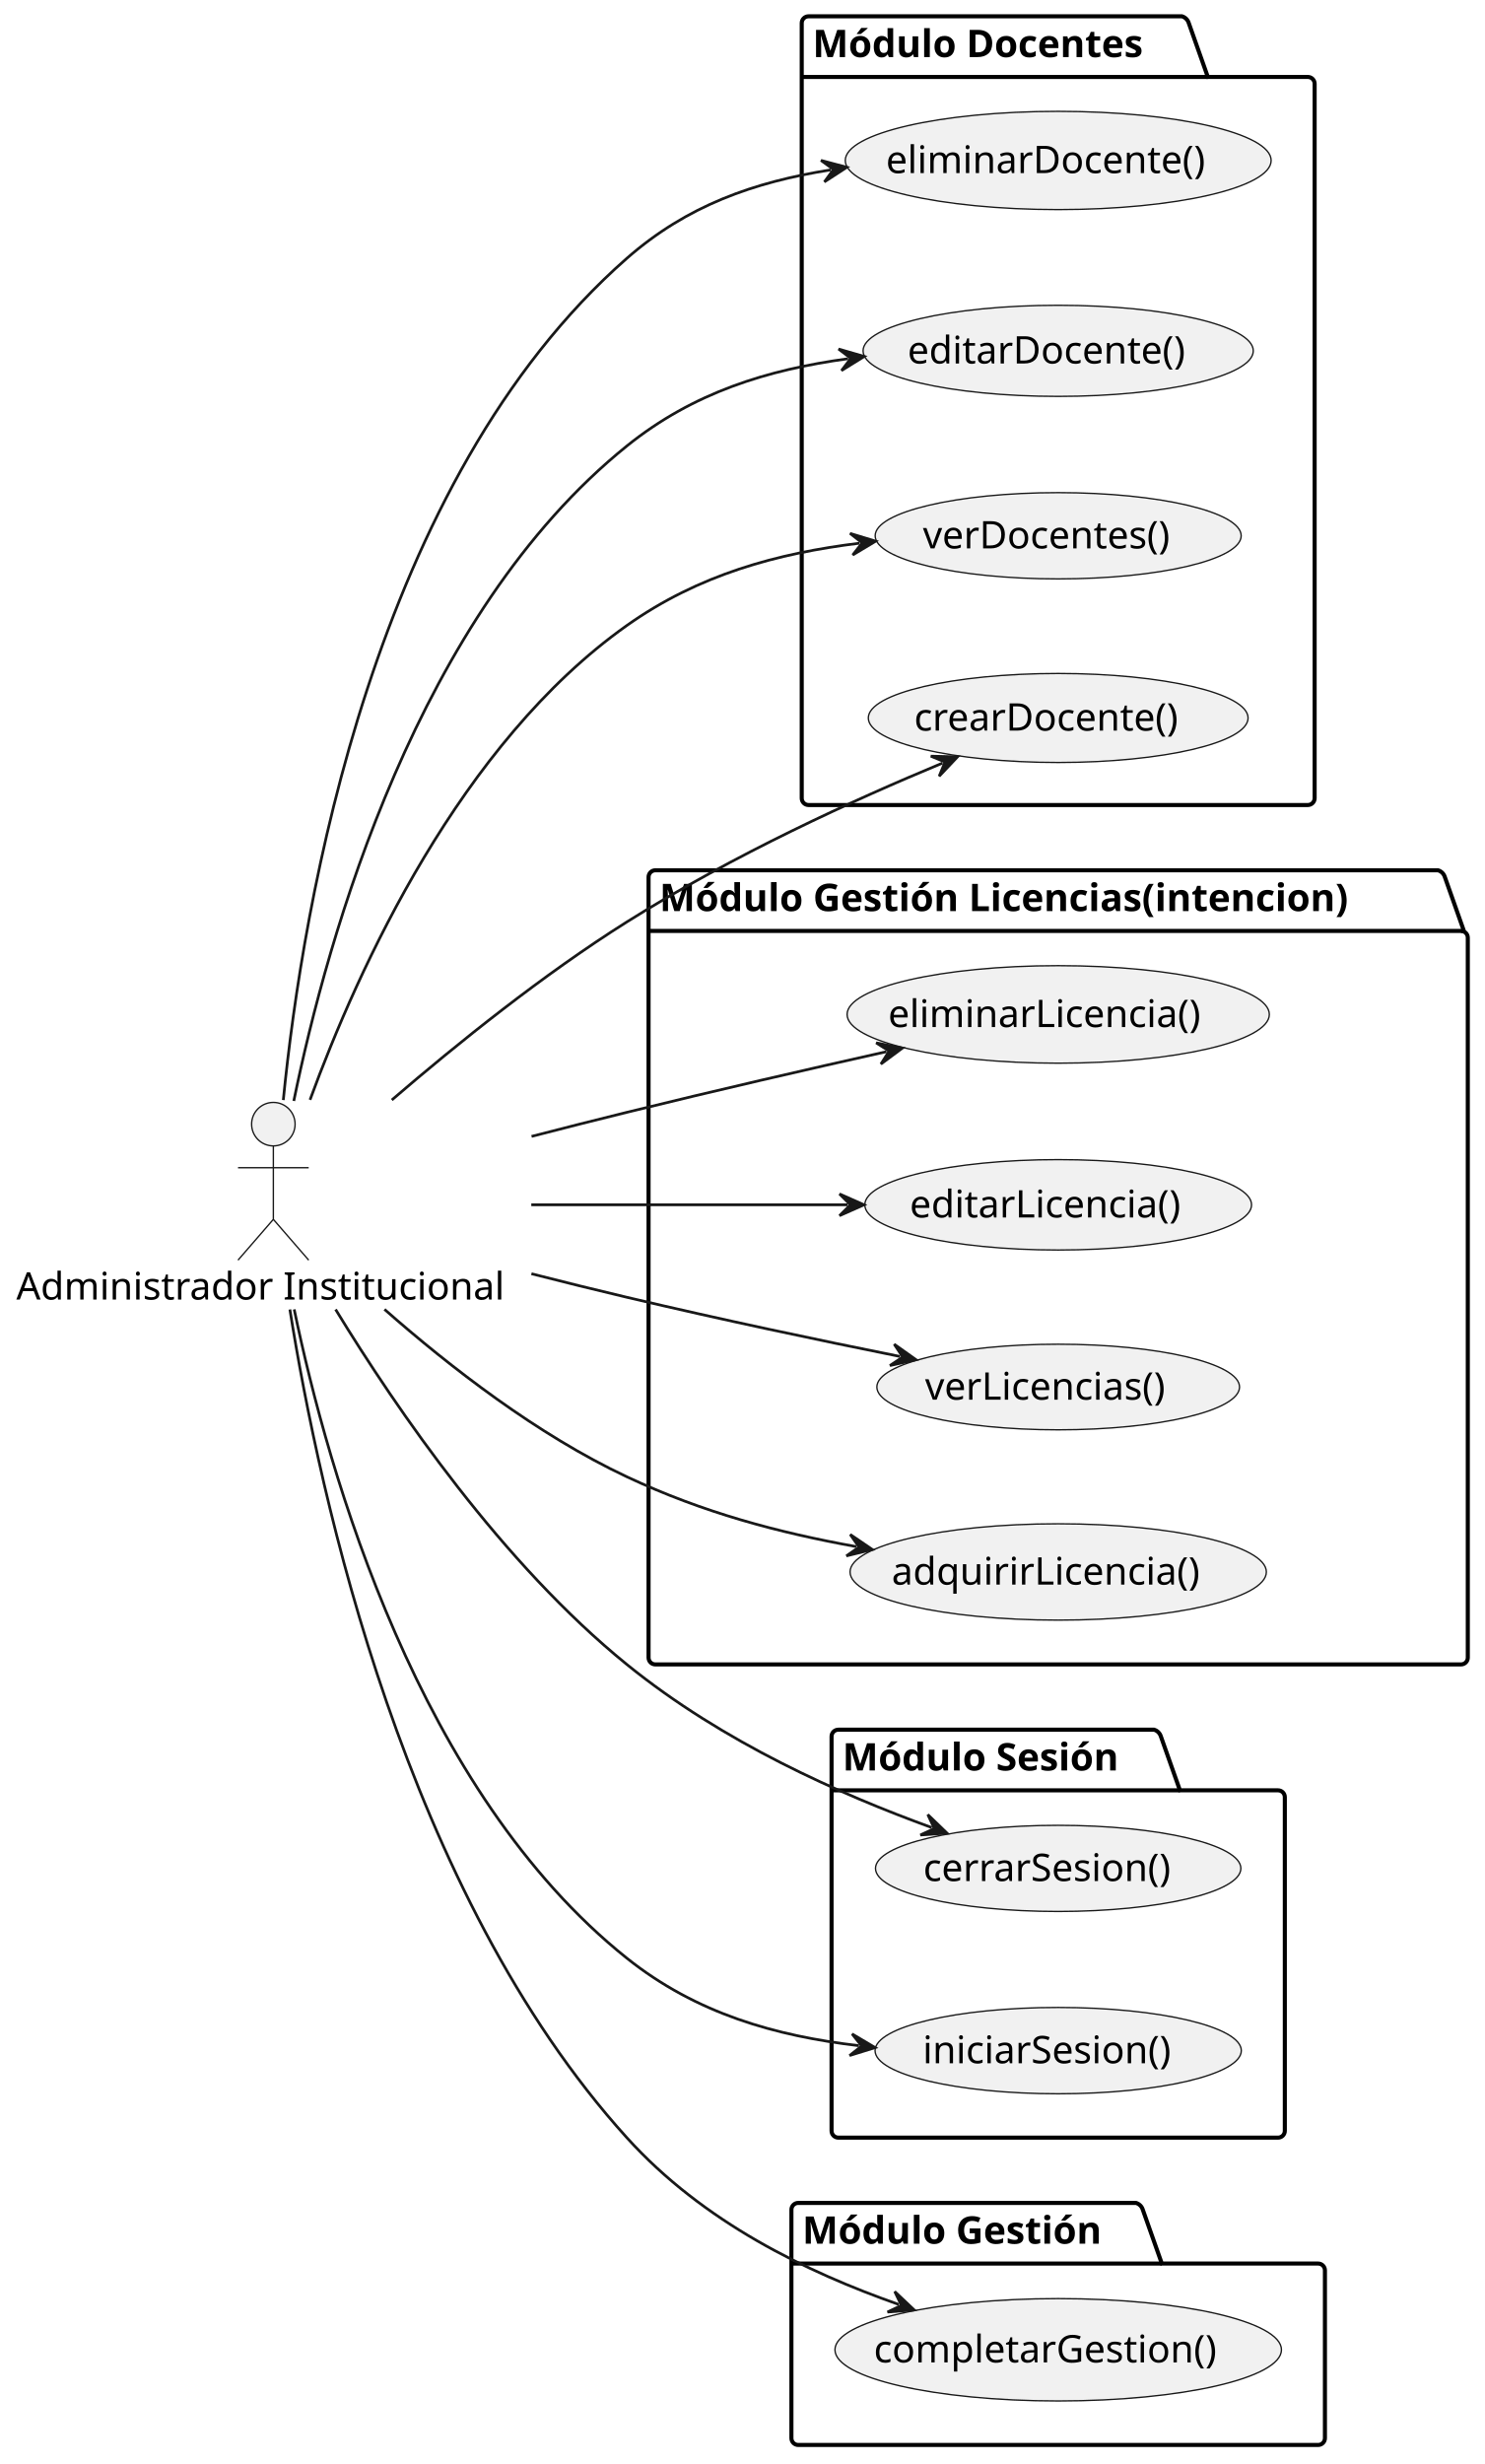
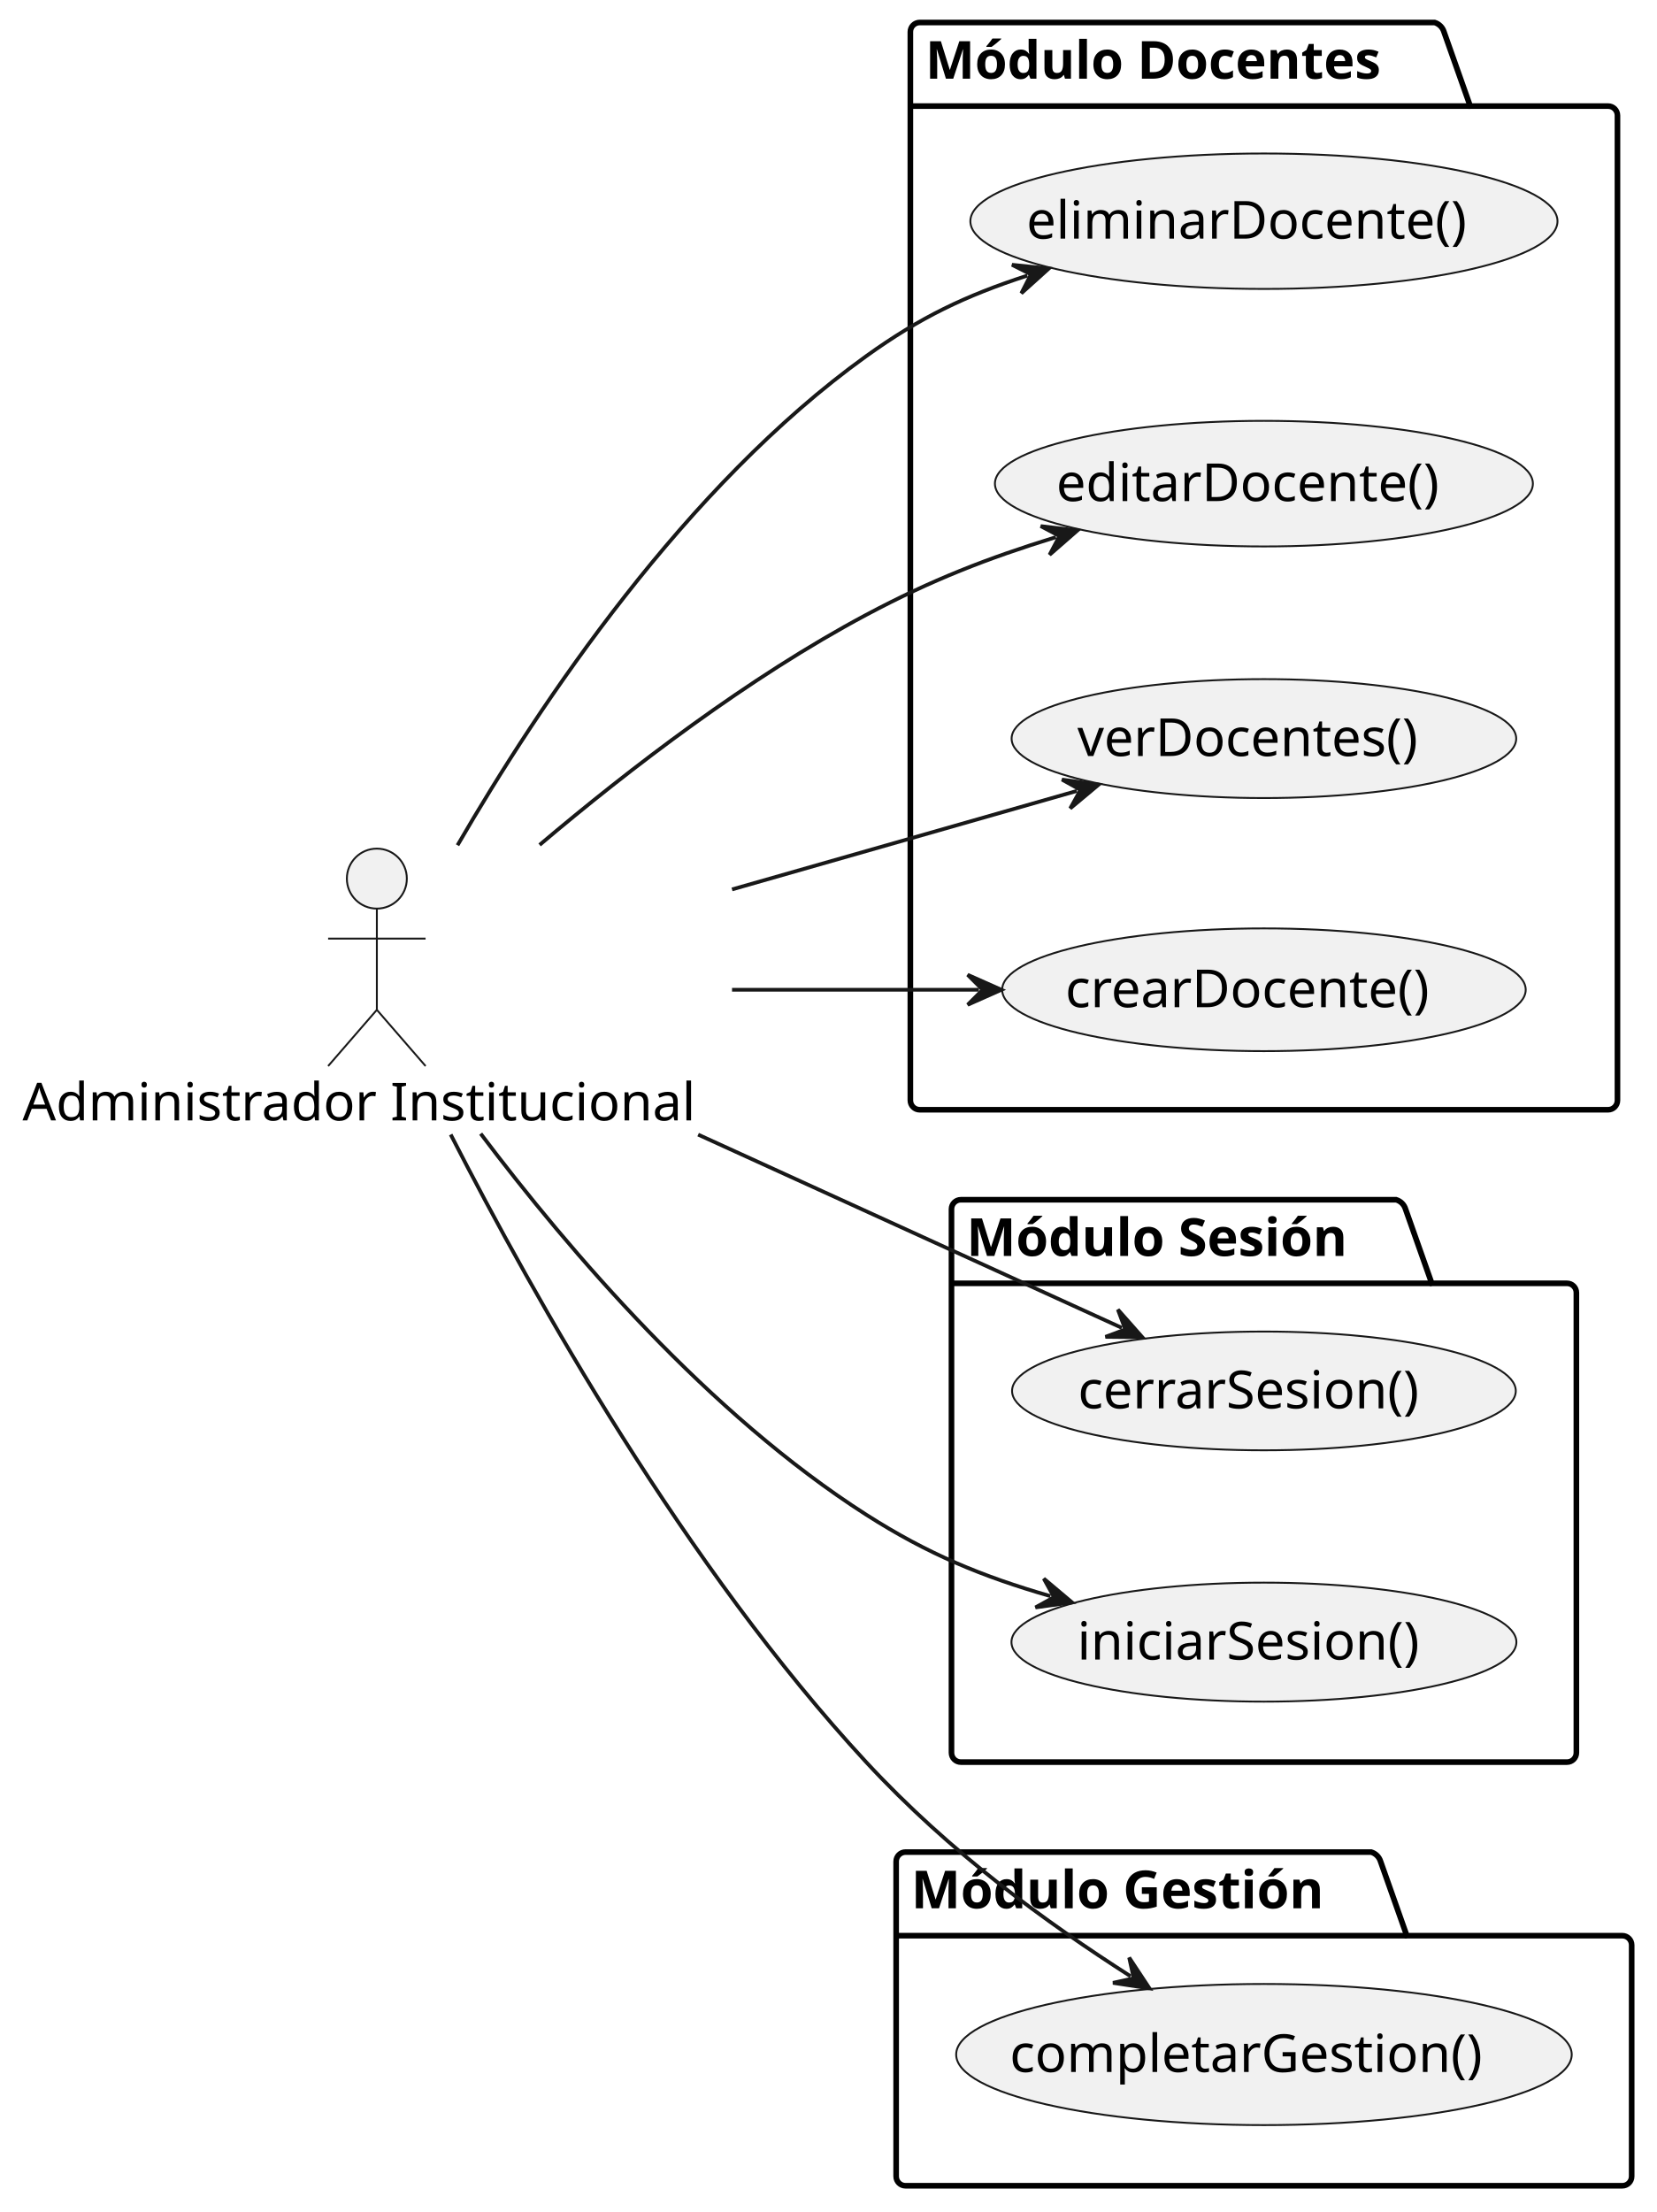
- <svg xmlns="http://www.w3.org/2000/svg" contentStyleType="text/css" data-diagram-type="DESCRIPTION" height="906px" preserveAspectRatio="none" style="width:546px;height:906px;background:#FFFFFF;" version="1.1" viewBox="0 0 546 906" width="546px" zoomAndPan="magnify">
+ <svg xmlns="http://www.w3.org/2000/svg" contentStyleType="text/css" data-diagram-type="DESCRIPTION" height="590px" preserveAspectRatio="none" style="width:442px;height:590px;background:#FFFFFF;" version="1.1" viewBox="0 0 442 590" width="442px" zoomAndPan="magnify">
  <defs />
  <g>
    <g class="cluster" data-entity="M.dulo Docentes" data-source-line="5" data-uid="ent0003" id="cluster_M.dulo Docentes">
-       <path d="M297.35,6 L434.7,6 A3.75,3.75 0 0 1 437.2,8.5 L444.2,28.297 L480.98,28.297 A2.5,2.5 0 0 1 483.48,30.797 L483.48,293.5 A2.5,2.5 0 0 1 480.98,296 L297.35,296 A2.5,2.5 0 0 1 294.85,293.5 L294.85,8.5 A2.5,2.5 0 0 1 297.35,6" fill="none" style="stroke:#000000;stroke-width:1.5;" />
-       <line style="stroke:#000000;stroke-width:1.5;" x1="294.85" x2="444.2" y1="28.297" y2="28.297" />
-       <text fill="#000000" font-family="sans-serif" font-size="14" font-weight="bold" lengthAdjust="spacing" textLength="136.35" x="298.85" y="20.995">Módulo Docentes</text>
+       <path d="M245.35,6 L382.7,6 A3.75,3.75 0 0 1 385.2,8.5 L392.2,28.297 L428.98,28.297 A2.5,2.5 0 0 1 431.48,30.797 L431.48,293.5 A2.5,2.5 0 0 1 428.98,296 L245.35,296 A2.5,2.5 0 0 1 242.85,293.5 L242.85,8.5 A2.5,2.5 0 0 1 245.35,6" fill="none" style="stroke:#000000;stroke-width:1.5;" />
+       <line style="stroke:#000000;stroke-width:1.5;" x1="242.85" x2="392.2" y1="28.297" y2="28.297" />
+       <text fill="#000000" font-family="sans-serif" font-size="14" font-weight="bold" lengthAdjust="spacing" textLength="136.35" x="246.85" y="20.995">Módulo Docentes</text>
    </g>
-     <g class="cluster" data-entity="M.dulo Gesti.n Licencias.intencion." data-source-line="12" data-uid="ent0008" id="cluster_M.dulo Gesti.n Licencias.intencion.">
-       <path d="M241.02,320 L528.876,320 A3.75,3.75 0 0 1 531.376,322.5 L538.376,342.297 L537.31,342.297 A2.5,2.5 0 0 1 539.81,344.797 L539.81,609.5 A2.5,2.5 0 0 1 537.31,612 L241.02,612 A2.5,2.5 0 0 1 238.52,609.5 L238.52,322.5 A2.5,2.5 0 0 1 241.02,320" fill="none" style="stroke:#000000;stroke-width:1.5;" />
-       <line style="stroke:#000000;stroke-width:1.5;" x1="238.52" x2="538.376" y1="342.297" y2="342.297" />
-       <text fill="#000000" font-family="sans-serif" font-size="14" font-weight="bold" lengthAdjust="spacing" textLength="286.856" x="242.52" y="334.995">Módulo Gestión Licencias(intencion)</text>
+     <g class="cluster" data-entity="M.dulo Sesi.n" data-source-line="13" data-uid="ent0008" id="cluster_M.dulo Sesi.n">
+       <path d="M256.32,320 L372.444,320 A3.75,3.75 0 0 1 374.944,322.5 L381.944,342.297 L418.02,342.297 A2.5,2.5 0 0 1 420.52,344.797 L420.52,467.5 A2.5,2.5 0 0 1 418.02,470 L256.32,470 A2.5,2.5 0 0 1 253.82,467.5 L253.82,322.5 A2.5,2.5 0 0 1 256.32,320" fill="none" style="stroke:#000000;stroke-width:1.5;" />
+       <line style="stroke:#000000;stroke-width:1.5;" x1="253.82" x2="381.944" y1="342.297" y2="342.297" />
+       <text fill="#000000" font-family="sans-serif" font-size="14" font-weight="bold" lengthAdjust="spacing" textLength="115.124" x="257.82" y="334.995">Módulo Sesión</text>
    </g>
-     <g class="cluster" data-entity="M.dulo Sesi.n" data-source-line="19" data-uid="ent0013" id="cluster_M.dulo Sesi.n">
-       <path d="M308.32,636 L424.444,636 A3.75,3.75 0 0 1 426.944,638.5 L433.944,658.297 L470.02,658.297 A2.5,2.5 0 0 1 472.52,660.797 L472.52,783.5 A2.5,2.5 0 0 1 470.02,786 L308.32,786 A2.5,2.5 0 0 1 305.82,783.5 L305.82,638.5 A2.5,2.5 0 0 1 308.32,636" fill="none" style="stroke:#000000;stroke-width:1.5;" />
-       <line style="stroke:#000000;stroke-width:1.5;" x1="305.82" x2="433.944" y1="658.297" y2="658.297" />
-       <text fill="#000000" font-family="sans-serif" font-size="14" font-weight="bold" lengthAdjust="spacing" textLength="115.124" x="309.82" y="650.995">Módulo Sesión</text>
-     </g>
-     <g class="cluster" data-entity="M.dulo Gesti.n" data-source-line="23" data-uid="ent0016" id="cluster_M.dulo Gesti.n">
-       <path d="M293.56,810 L417.785,810 A3.75,3.75 0 0 1 420.285,812.5 L427.285,832.297 L484.77,832.297 A2.5,2.5 0 0 1 487.27,834.797 L487.27,896.5 A2.5,2.5 0 0 1 484.77,899 L293.56,899 A2.5,2.5 0 0 1 291.06,896.5 L291.06,812.5 A2.5,2.5 0 0 1 293.56,810" fill="none" style="stroke:#000000;stroke-width:1.5;" />
-       <line style="stroke:#000000;stroke-width:1.5;" x1="291.06" x2="427.285" y1="832.297" y2="832.297" />
-       <text fill="#000000" font-family="sans-serif" font-size="14" font-weight="bold" lengthAdjust="spacing" textLength="123.225" x="295.06" y="824.995">Módulo Gestión</text>
+     <g class="cluster" data-entity="M.dulo Gesti.n" data-source-line="17" data-uid="ent0011" id="cluster_M.dulo Gesti.n">
+       <path d="M241.56,494 L365.785,494 A3.75,3.75 0 0 1 368.285,496.5 L375.285,516.297 L432.77,516.297 A2.5,2.5 0 0 1 435.27,518.797 L435.27,580.5 A2.5,2.5 0 0 1 432.77,583 L241.56,583 A2.5,2.5 0 0 1 239.06,580.5 L239.06,496.5 A2.5,2.5 0 0 1 241.56,494" fill="none" style="stroke:#000000;stroke-width:1.5;" />
+       <line style="stroke:#000000;stroke-width:1.5;" x1="239.06" x2="375.285" y1="516.297" y2="516.297" />
+       <text fill="#000000" font-family="sans-serif" font-size="14" font-weight="bold" lengthAdjust="spacing" textLength="123.225" x="243.06" y="508.995">Módulo Gestión</text>
    </g>
    <g class="entity" data-entity="UC32" data-source-line="6" data-uid="ent0004" id="entity_UC32">
-       <ellipse cx="389.173" cy="263.997" fill="#F1F1F1" rx="69.833" ry="16.367" style="stroke:#181818;stroke-width:0.5;" />
-       <text fill="#000000" font-family="sans-serif" font-size="14" lengthAdjust="spacing" textLength="105.957" x="336.195" y="268.645">crearDocente()</text>
+       <ellipse cx="337.173" cy="263.997" fill="#F1F1F1" rx="69.833" ry="16.367" style="stroke:#181818;stroke-width:0.5;" />
+       <text fill="#000000" font-family="sans-serif" font-size="14" lengthAdjust="spacing" textLength="105.957" x="284.195" y="268.645">crearDocente()</text>
    </g>
    <g class="entity" data-entity="UC33" data-source-line="7" data-uid="ent0005" id="entity_UC33">
-       <ellipse cx="389.165" cy="197.001" fill="#F1F1F1" rx="67.305" ry="15.861" style="stroke:#181818;stroke-width:0.5;" />
-       <text fill="#000000" font-family="sans-serif" font-size="14" lengthAdjust="spacing" textLength="99.504" x="339.413" y="201.649">verDocentes()</text>
+       <ellipse cx="337.165" cy="197.001" fill="#F1F1F1" rx="67.305" ry="15.861" style="stroke:#181818;stroke-width:0.5;" />
+       <text fill="#000000" font-family="sans-serif" font-size="14" lengthAdjust="spacing" textLength="99.504" x="287.413" y="201.649">verDocentes()</text>
    </g>
    <g class="entity" data-entity="UC34" data-source-line="8" data-uid="ent0006" id="entity_UC34">
-       <ellipse cx="389.166" cy="129.001" fill="#F1F1F1" rx="71.756" ry="16.751" style="stroke:#181818;stroke-width:0.5;" />
-       <text fill="#000000" font-family="sans-serif" font-size="14" lengthAdjust="spacing" textLength="110.769" x="333.781" y="133.65">editarDocente()</text>
+       <ellipse cx="337.166" cy="129.001" fill="#F1F1F1" rx="71.756" ry="16.751" style="stroke:#181818;stroke-width:0.5;" />
+       <text fill="#000000" font-family="sans-serif" font-size="14" lengthAdjust="spacing" textLength="110.769" x="281.781" y="133.65">editarDocente()</text>
    </g>
    <g class="entity" data-entity="UC35" data-source-line="9" data-uid="ent0007" id="entity_UC35">
-       <ellipse cx="389.173" cy="59.003" fill="#F1F1F1" rx="78.313" ry="18.063" style="stroke:#181818;stroke-width:0.5;" />
-       <text fill="#000000" font-family="sans-serif" font-size="14" lengthAdjust="spacing" textLength="126.684" x="325.832" y="63.651">eliminarDocente()</text>
+       <ellipse cx="337.173" cy="59.003" fill="#F1F1F1" rx="78.313" ry="18.063" style="stroke:#181818;stroke-width:0.5;" />
+       <text fill="#000000" font-family="sans-serif" font-size="14" lengthAdjust="spacing" textLength="126.684" x="273.832" y="63.651">eliminarDocente()</text>
    </g>
-     <g class="entity" data-entity="UC36" data-source-line="13" data-uid="ent0009" id="entity_UC36">
-       <ellipse cx="389.174" cy="578.001" fill="#F1F1F1" rx="76.554" ry="17.711" style="stroke:#181818;stroke-width:0.5;" />
-       <text fill="#000000" font-family="sans-serif" font-size="14" lengthAdjust="spacing" textLength="122.48" x="327.935" y="582.649">adquirirLicencia()</text>
+     <g class="entity" data-entity="UC41" data-source-line="14" data-uid="ent0009" id="entity_UC41">
+       <ellipse cx="337.17" cy="438" fill="#F1F1F1" rx="67.35" ry="15.87" style="stroke:#181818;stroke-width:0.5;" />
+       <text fill="#000000" font-family="sans-serif" font-size="14" lengthAdjust="spacing" textLength="99.62" x="287.36" y="442.649">iniciarSesion()</text>
    </g>
-     <g class="entity" data-entity="UC37" data-source-line="14" data-uid="ent0010" id="entity_UC37">
-       <ellipse cx="389.171" cy="509.998" fill="#F1F1F1" rx="66.691" ry="15.738" style="stroke:#181818;stroke-width:0.5;" />
-       <text fill="#000000" font-family="sans-serif" font-size="14" lengthAdjust="spacing" textLength="97.911" x="340.216" y="514.647">verLicencias()</text>
+     <g class="entity" data-entity="UC42" data-source-line="15" data-uid="ent0010" id="entity_UC42">
+       <ellipse cx="337.169" cy="370.998" fill="#F1F1F1" rx="67.189" ry="15.838" style="stroke:#181818;stroke-width:0.5;" />
+       <text fill="#000000" font-family="sans-serif" font-size="14" lengthAdjust="spacing" textLength="99.203" x="287.567" y="375.646">cerrarSesion()</text>
    </g>
-     <g class="entity" data-entity="UC38" data-source-line="15" data-uid="ent0011" id="entity_UC38">
-       <ellipse cx="389.166" cy="443.003" fill="#F1F1F1" rx="71.116" ry="16.623" style="stroke:#181818;stroke-width:0.5;" />
-       <text fill="#000000" font-family="sans-serif" font-size="14" lengthAdjust="spacing" textLength="109.177" x="334.578" y="447.652">editarLicencia()</text>
-     </g>
-     <g class="entity" data-entity="UC39" data-source-line="16" data-uid="ent0012" id="entity_UC39">
-       <ellipse cx="389.175" cy="372.999" fill="#F1F1F1" rx="77.645" ry="17.929" style="stroke:#181818;stroke-width:0.5;" />
-       <text fill="#000000" font-family="sans-serif" font-size="14" lengthAdjust="spacing" textLength="125.091" x="326.629" y="377.647">eliminarLicencia()</text>
-     </g>
-     <g class="entity" data-entity="UC41" data-source-line="20" data-uid="ent0014" id="entity_UC41">
-       <ellipse cx="389.17" cy="754" fill="#F1F1F1" rx="67.35" ry="15.87" style="stroke:#181818;stroke-width:0.5;" />
-       <text fill="#000000" font-family="sans-serif" font-size="14" lengthAdjust="spacing" textLength="99.62" x="339.36" y="758.649">iniciarSesion()</text>
-     </g>
-     <g class="entity" data-entity="UC42" data-source-line="21" data-uid="ent0015" id="entity_UC42">
-       <ellipse cx="389.169" cy="686.998" fill="#F1F1F1" rx="67.189" ry="15.838" style="stroke:#181818;stroke-width:0.5;" />
-       <text fill="#000000" font-family="sans-serif" font-size="14" lengthAdjust="spacing" textLength="99.203" x="339.567" y="691.646">cerrarSesion()</text>
-     </g>
-     <g class="entity" data-entity="UC13" data-source-line="24" data-uid="ent0017" id="entity_UC13">
-       <ellipse cx="389.175" cy="864.001" fill="#F1F1F1" rx="82.105" ry="18.821" style="stroke:#181818;stroke-width:0.5;" />
-       <text fill="#000000" font-family="sans-serif" font-size="14" lengthAdjust="spacing" textLength="135.611" x="321.369" y="868.649">completarGestion()</text>
+     <g class="entity" data-entity="UC13" data-source-line="18" data-uid="ent0012" id="entity_UC13">
+       <ellipse cx="337.175" cy="548.001" fill="#F1F1F1" rx="82.105" ry="18.821" style="stroke:#181818;stroke-width:0.5;" />
+       <text fill="#000000" font-family="sans-serif" font-size="14" lengthAdjust="spacing" textLength="135.611" x="269.369" y="552.649">completarGestion()</text>
    </g>
    <g class="entity" data-entity="admin" data-source-line="3" data-uid="ent0002" id="entity_admin">
-       <ellipse cx="100.531" cy="413.35" fill="#F1F1F1" rx="8" ry="8" style="stroke:#181818;stroke-width:0.5;" />
-       <path d="M100.531,421.35 L100.531,448.35 M87.531,429.35 L113.531,429.35 M100.531,448.35 L87.531,463.35 M100.531,448.35 L113.531,463.35" fill="none" style="stroke:#181818;stroke-width:0.5;" />
-       <text fill="#000000" font-family="sans-serif" font-size="14" lengthAdjust="spacing" textLength="189.061" x="6" y="477.845">Administrador Institucional</text>
+       <ellipse cx="100.531" cy="234.35" fill="#F1F1F1" rx="8" ry="8" style="stroke:#181818;stroke-width:0.5;" />
+       <path d="M100.531,242.35 L100.531,269.35 M87.531,250.35 L113.531,250.35 M100.531,269.35 L87.531,284.35 M100.531,269.35 L113.531,284.35" fill="none" style="stroke:#181818;stroke-width:0.5;" />
+       <text fill="#000000" font-family="sans-serif" font-size="14" lengthAdjust="spacing" textLength="189.061" x="6" y="298.845">Administrador Institucional</text>
    </g>
-     <g class="link" data-entity-1="admin" data-entity-2="UC13" data-source-line="28" data-uid="lnk18" id="link_admin_UC13">
-       <path d="M106.61,481.49 C117.56,550.46 149.31,696.25 230.52,786 C258.69,817.13 296.421,835.325 330.551,847.355" fill="none" id="admin-to-UC13" style="stroke:#181818;stroke-width:1;" />
-       <polygon fill="#181818" points="336.21,849.35,329.052,842.586,331.494,847.688,326.392,850.131,336.21,849.35" style="stroke:#181818;stroke-width:1;" />
+     <g class="link" data-entity-1="admin" data-entity-2="UC13" data-link-type="dependency" data-source-line="22" data-uid="lnk13" id="link_admin_UC13">
+       <path d="M120.23,302.61 C142.61,346.34 183.13,418.23 231.06,470 C253.44,494.18 279.136,512.756 301.596,527.126" fill="none" id="admin-to-UC13" style="stroke:#181818;stroke-width:1;" />
+       <polygon fill="#181818" points="306.65,530.36,301.225,522.14,302.438,527.665,296.913,528.879,306.65,530.36" style="stroke:#181818;stroke-width:1;" />
    </g>
-     <g class="link" data-entity-1="admin" data-entity-2="UC32" data-source-line="29" data-uid="lnk19" id="link_admin_UC32">
-       <path d="M144.09,404.46 C168.36,383.59 199.96,358.22 230.52,339 C270.16,314.07 313.83,294.225 346.63,280.575" fill="none" id="admin-to-UC32" style="stroke:#181818;stroke-width:1;" />
-       <polygon fill="#181818" points="352.17,278.27,342.324,278.035,347.554,280.191,345.398,285.421,352.17,278.27" style="stroke:#181818;stroke-width:1;" />
+     <g class="link" data-entity-1="admin" data-entity-2="UC32" data-link-type="dependency" data-source-line="23" data-uid="lnk14" id="link_admin_UC32">
+       <path d="M195.28,264 C219.27,264 238.64,264 261.14,264" fill="none" id="admin-to-UC32" style="stroke:#181818;stroke-width:1;" />
+       <polygon fill="#181818" points="267.14,264,258.14,260,262.14,264,258.14,268,267.14,264" style="stroke:#181818;stroke-width:1;" />
    </g>
-     <g class="link" data-entity-1="admin" data-entity-2="UC33" data-source-line="30" data-uid="lnk20" id="link_admin_UC33">
-       <path d="M114.02,404.4 C131.82,355.78 169.31,273.36 230.52,230 C256.99,211.25 285.885,203.456 316.085,199.726" fill="none" id="admin-to-UC33" style="stroke:#181818;stroke-width:1;" />
-       <polygon fill="#181818" points="322.04,198.99,312.618,196.123,317.078,199.603,313.598,204.063,322.04,198.99" style="stroke:#181818;stroke-width:1;" />
+     <g class="link" data-entity-1="admin" data-entity-2="UC33" data-link-type="dependency" data-source-line="24" data-uid="lnk15" id="link_admin_UC33">
+       <path d="M195.28,237.23 C229.1,227.57 259.89,218.777 287.281,210.957" fill="none" id="admin-to-UC33" style="stroke:#181818;stroke-width:1;" />
+       <polygon fill="#181818" points="293.05,209.31,283.298,207.935,288.242,210.683,285.494,215.627,293.05,209.31" style="stroke:#181818;stroke-width:1;" />
    </g>
-     <g class="link" data-entity-1="admin" data-entity-2="UC34" data-source-line="31" data-uid="lnk21" id="link_admin_UC34">
-       <path d="M108.05,404.81 C120.51,344.05 153.64,225.93 230.52,164 C254.97,144.3 282.256,135.956 311.906,131.886" fill="none" id="admin-to-UC34" style="stroke:#181818;stroke-width:1;" />
-       <polygon fill="#181818" points="317.85,131.07,308.39,128.331,312.897,131.75,309.478,136.257,317.85,131.07" style="stroke:#181818;stroke-width:1;" />
+     <g class="link" data-entity-1="admin" data-entity-2="UC34" data-link-type="dependency" data-source-line="25" data-uid="lnk16" id="link_admin_UC34">
+       <path d="M143.95,225.36 C168.1,204.93 199.72,180.7 231.06,164 C248.63,154.64 263.437,148.9 281.677,143.27" fill="none" id="admin-to-UC34" style="stroke:#181818;stroke-width:1;" />
+       <polygon fill="#181818" points="287.41,141.5,277.631,140.332,282.632,142.975,279.99,147.976,287.41,141.5" style="stroke:#181818;stroke-width:1;" />
    </g>
-     <g class="link" data-entity-1="admin" data-entity-2="UC35" data-source-line="32" data-uid="lnk22" id="link_admin_UC35">
-       <path d="M104.19,404.49 C111.33,332.35 137.29,176.8 230.52,95 C252.68,75.56 277.255,66.953 305.525,62.453" fill="none" id="admin-to-UC35" style="stroke:#181818;stroke-width:1;" />
-       <polygon fill="#181818" points="311.45,61.51,301.933,58.974,306.512,62.296,303.191,66.875,311.45,61.51" style="stroke:#181818;stroke-width:1;" />
+     <g class="link" data-entity-1="admin" data-entity-2="UC35" data-link-type="dependency" data-source-line="26" data-uid="lnk17" id="link_admin_UC35">
+       <path d="M122.05,225.45 C144.21,187.27 182.89,129.64 231.06,95 C245.47,84.64 257.386,78.94 274.066,73.5" fill="none" id="admin-to-UC35" style="stroke:#181818;stroke-width:1;" />
+       <polygon fill="#181818" points="279.77,71.64,269.973,70.628,275.016,73.19,272.454,78.233,279.77,71.64" style="stroke:#181818;stroke-width:1;" />
    </g>
-     <g class="link" data-entity-1="admin" data-entity-2="UC36" data-source-line="33" data-uid="lnk23" id="link_admin_UC36">
-       <path d="M141.4,481.44 C165.44,502.59 197.69,527.59 230.52,543 C258.69,556.23 286.166,563.493 314.936,568.693" fill="none" id="admin-to-UC36" style="stroke:#181818;stroke-width:1;" />
-       <polygon fill="#181818" points="320.84,569.76,312.695,564.223,315.92,568.871,311.272,572.096,320.84,569.76" style="stroke:#181818;stroke-width:1;" />
+     <g class="link" data-entity-1="admin" data-entity-2="UC41" data-link-type="dependency" data-source-line="27" data-uid="lnk18" id="link_admin_UC41">
+       <path d="M128.23,302.38 C151.93,333.79 189.21,377.26 231.06,404 C247.63,414.58 262.016,420.474 280.216,425.734" fill="none" id="admin-to-UC41" style="stroke:#181818;stroke-width:1;" />
+       <polygon fill="#181818" points="285.98,427.4,278.444,421.058,281.177,426.012,276.223,428.744,285.98,427.4" style="stroke:#181818;stroke-width:1;" />
    </g>
-     <g class="link" data-entity-1="admin" data-entity-2="UC37" data-source-line="34" data-uid="lnk24" id="link_admin_UC37">
-       <path d="M195.44,468.35 C207.23,471.36 219.14,474.31 230.52,477 C265.9,485.36 300.118,492.556 331.018,498.776" fill="none" id="admin-to-UC37" style="stroke:#181818;stroke-width:1;" />
-       <polygon fill="#181818" points="336.9,499.96,328.866,494.263,331.998,498.973,327.288,502.105,336.9,499.96" style="stroke:#181818;stroke-width:1;" />
-     </g>
-     <g class="link" data-entity-1="admin" data-entity-2="UC38" data-source-line="35" data-uid="lnk25" id="link_admin_UC38">
-       <path d="M195.39,443 C235.22,443 274.87,443 311.75,443" fill="none" id="admin-to-UC38" style="stroke:#181818;stroke-width:1;" />
-       <polygon fill="#181818" points="317.75,443,308.75,439,312.75,443,308.75,447,317.75,443" style="stroke:#181818;stroke-width:1;" />
-     </g>
-     <g class="link" data-entity-1="admin" data-entity-2="UC39" data-source-line="36" data-uid="lnk26" id="link_admin_UC39">
-       <path d="M195.49,417.85 C207.27,414.81 219.16,411.79 230.52,409 C264.05,400.75 295.895,393.43 326.025,386.69" fill="none" id="admin-to-UC39" style="stroke:#181818;stroke-width:1;" />
-       <polygon fill="#181818" points="331.88,385.38,322.224,383.441,327.001,386.471,323.97,391.248,331.88,385.38" style="stroke:#181818;stroke-width:1;" />
-     </g>
-     <g class="link" data-entity-1="admin" data-entity-2="UC41" data-source-line="37" data-uid="lnk27" id="link_admin_UC41">
-       <path d="M108.2,481.46 C120.79,542.01 154.03,658.94 230.52,720 C256.12,740.44 285.291,748.601 315.891,752.191" fill="none" id="admin-to-UC41" style="stroke:#181818;stroke-width:1;" />
-       <polygon fill="#181818" points="321.85,752.89,313.377,747.869,316.884,752.307,312.445,755.814,321.85,752.89" style="stroke:#181818;stroke-width:1;" />
-     </g>
-     <g class="link" data-entity-1="admin" data-entity-2="UC42" data-source-line="38" data-uid="lnk28" id="link_admin_UC42">
-       <path d="M123.42,481.48 C146.22,518.79 184.94,575.03 230.52,612 C266.07,640.83 308.893,659.685 342.663,671.995" fill="none" id="admin-to-UC42" style="stroke:#181818;stroke-width:1;" />
-       <polygon fill="#181818" points="348.3,674.05,341.214,667.21,343.602,672.338,338.474,674.726,348.3,674.05" style="stroke:#181818;stroke-width:1;" />
+     <g class="link" data-entity-1="admin" data-entity-2="UC42" data-link-type="dependency" data-source-line="28" data-uid="lnk19" id="link_admin_UC42">
+       <path d="M186.24,302.63 C227.46,321.43 269.051,340.39 299.281,354.18" fill="none" id="admin-to-UC42" style="stroke:#181818;stroke-width:1;" />
+       <polygon fill="#181818" points="304.74,356.67,298.212,349.296,300.191,354.595,294.892,356.574,304.74,356.67" style="stroke:#181818;stroke-width:1;" />
    </g>
  </g>
</svg>
